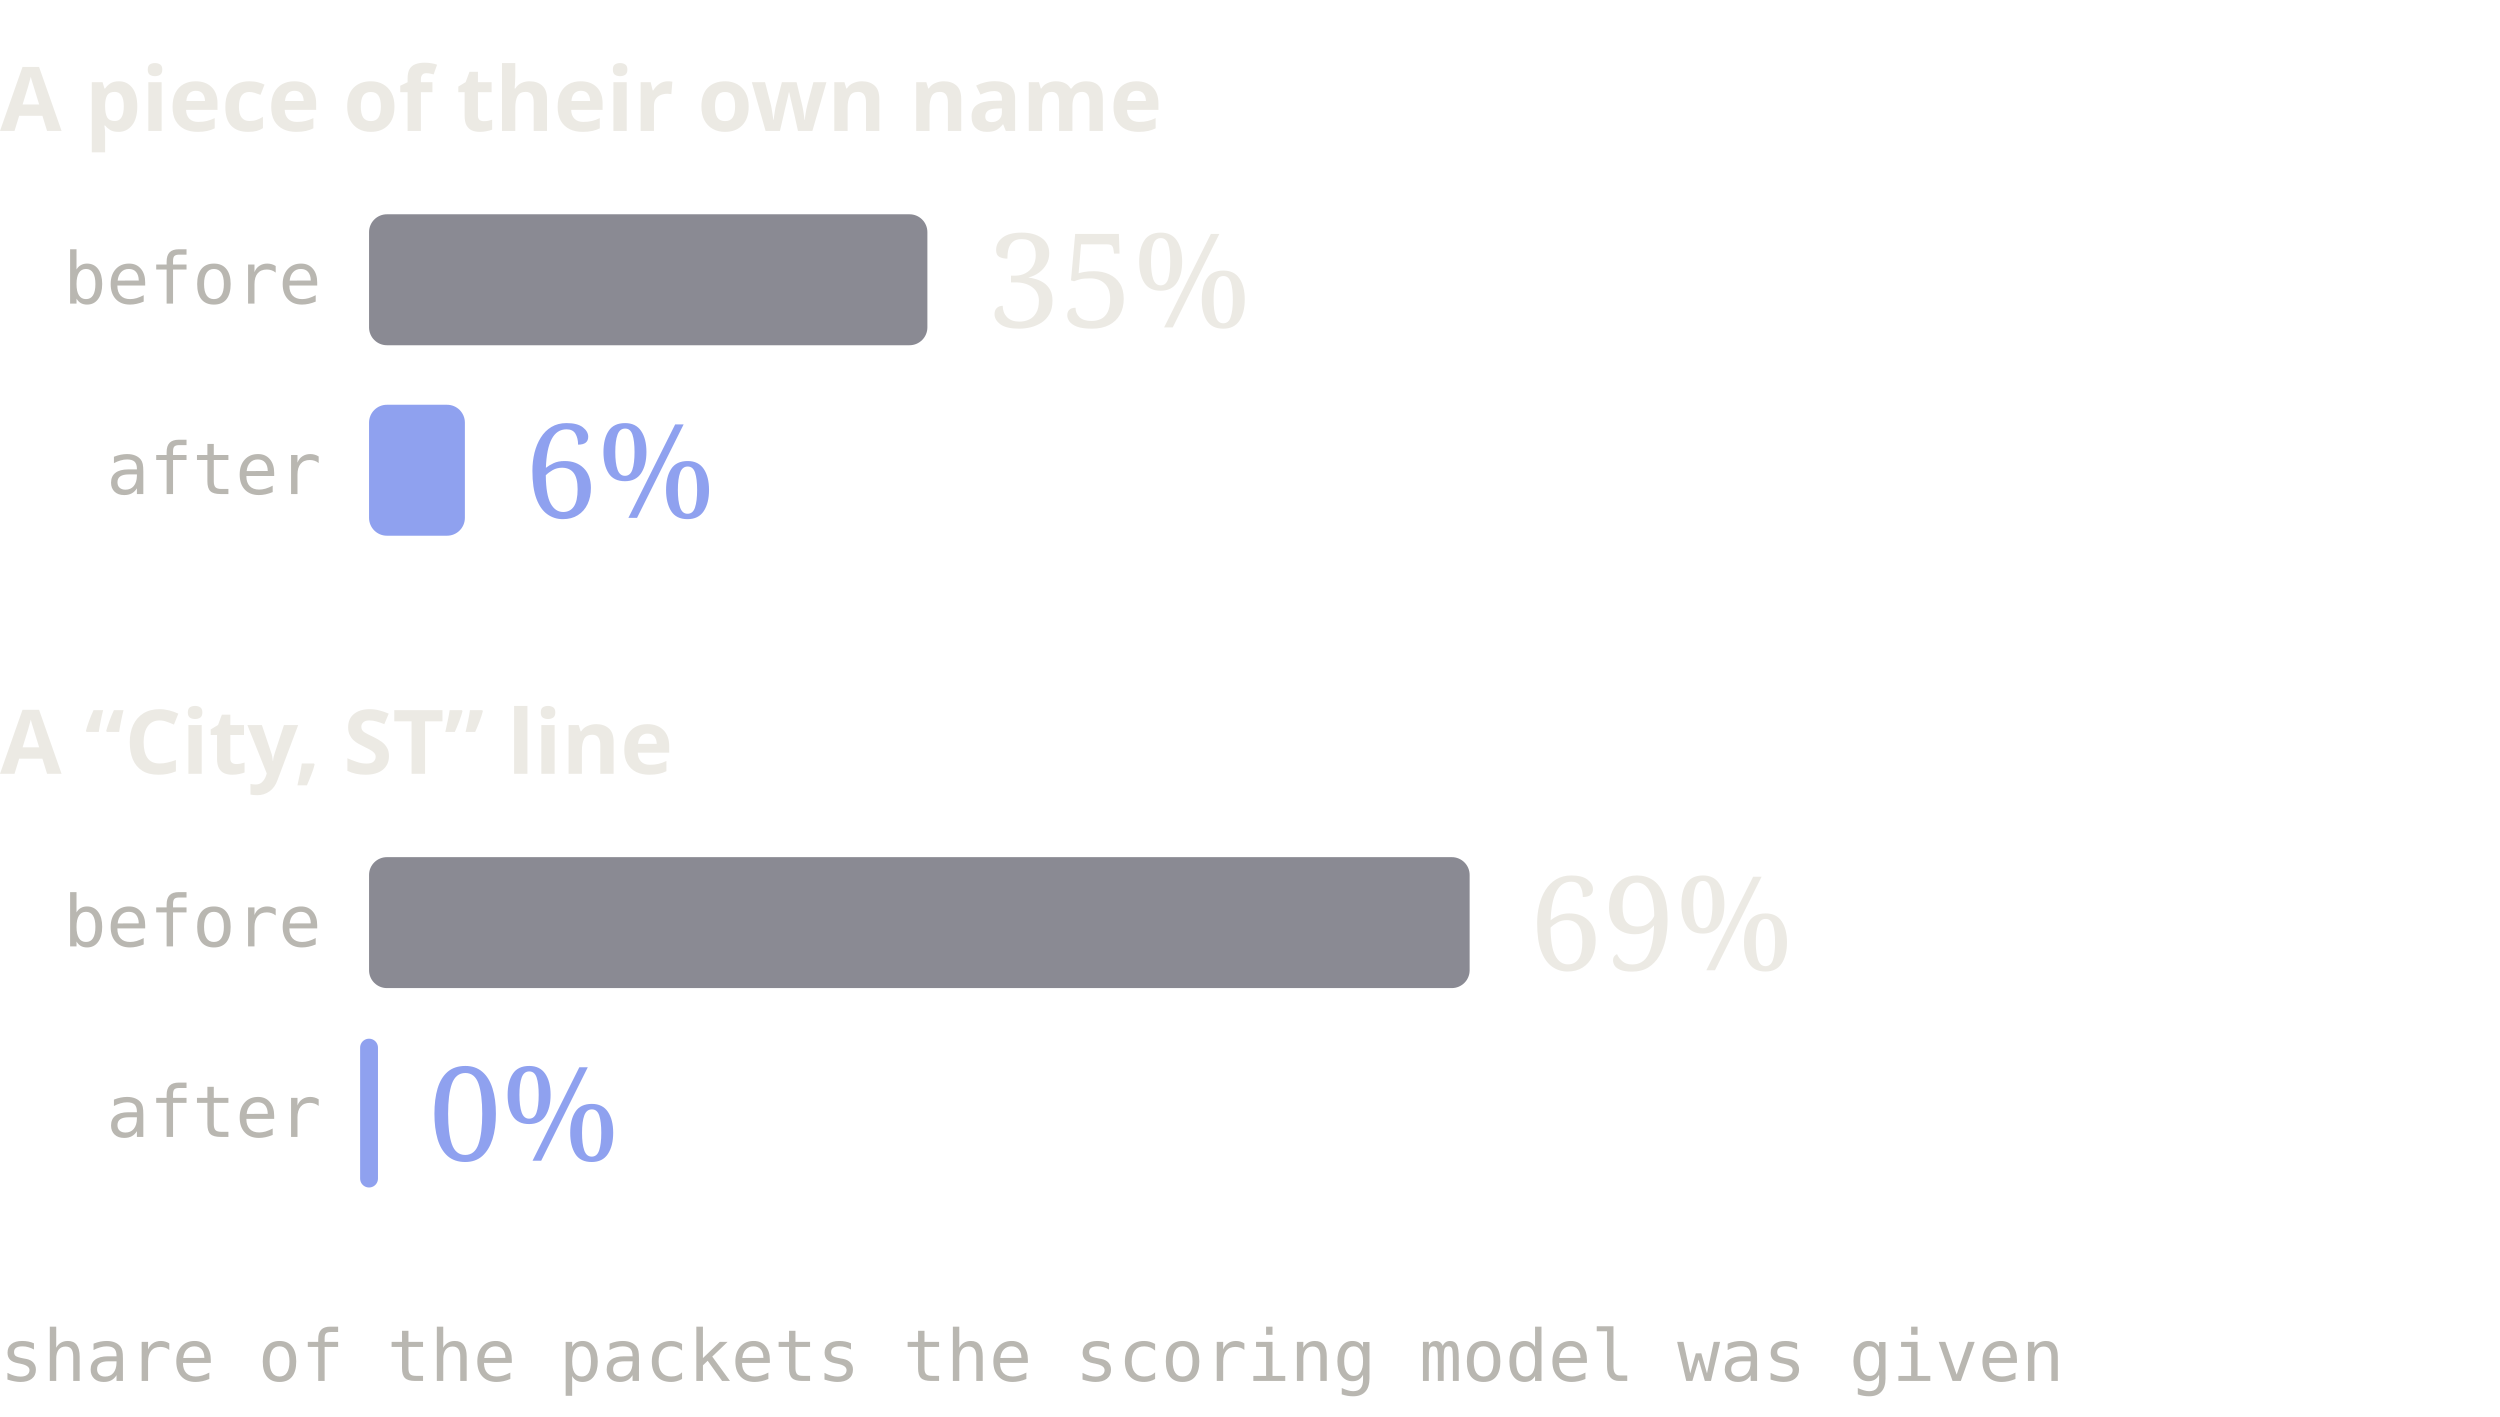
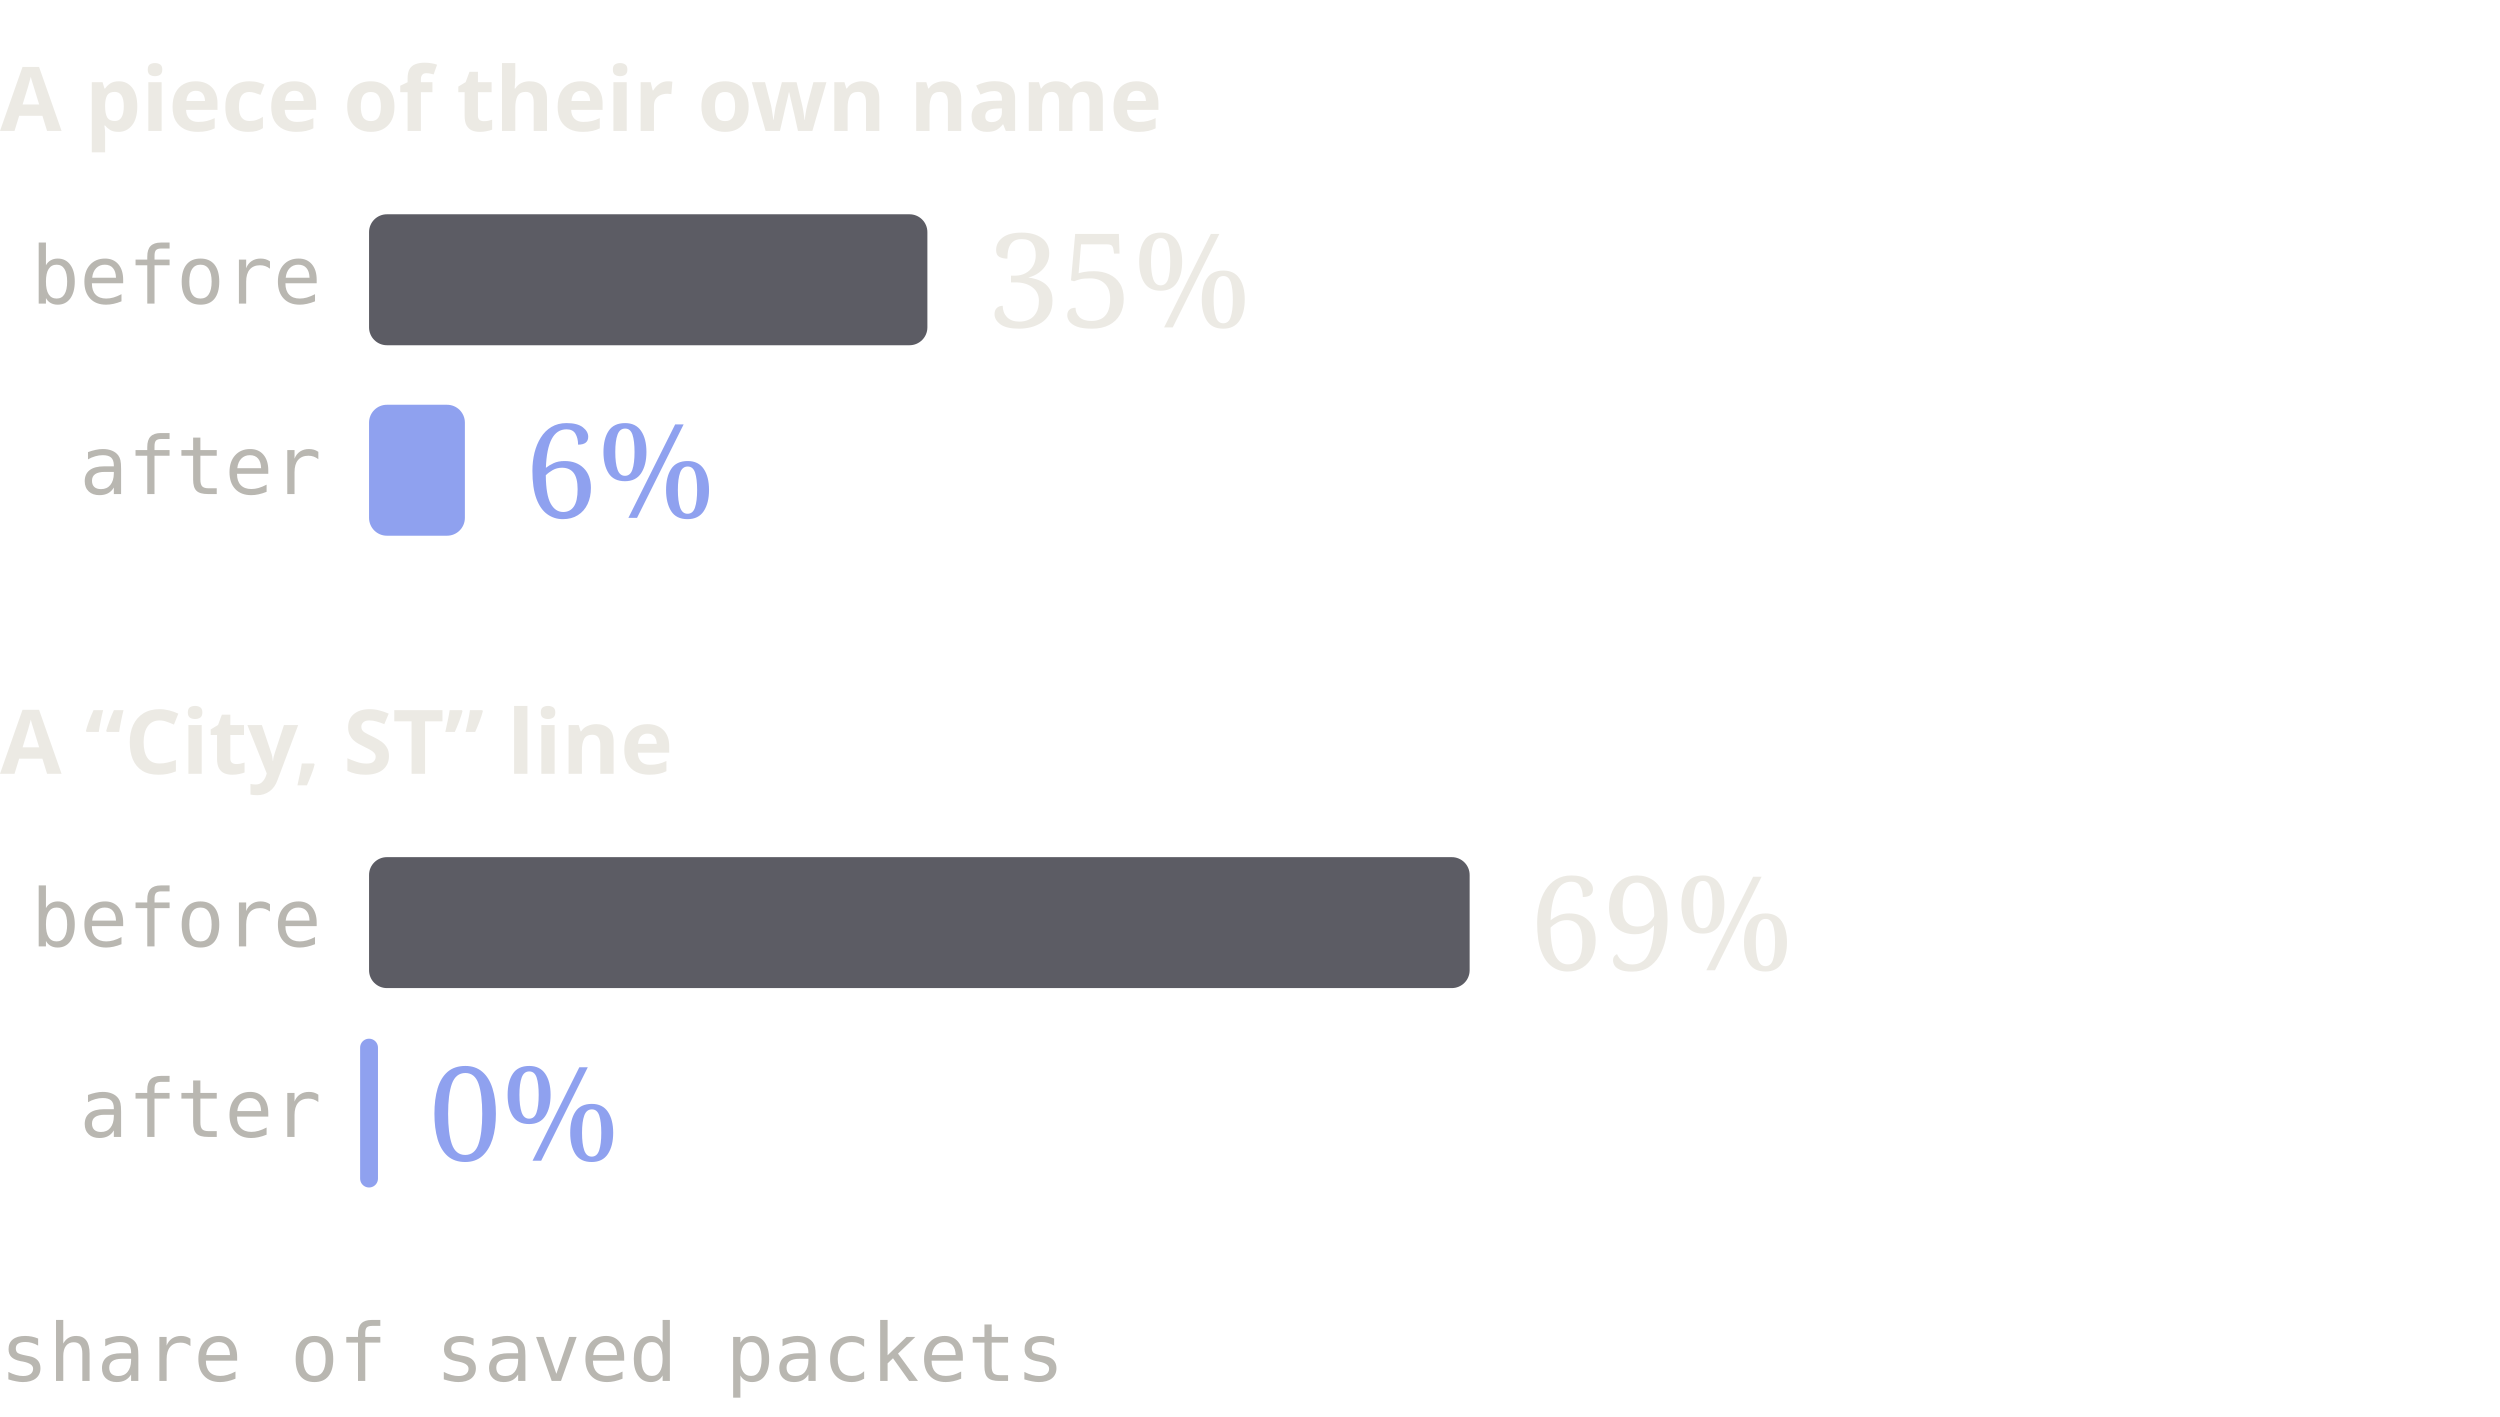
<svg xmlns="http://www.w3.org/2000/svg" width="420" height="238" viewBox="0 0 420 238">
  <g font-family="'Inter Variable', system-ui, sans-serif" font-size="15" fill="#eceae4">
    <text x="0" y="22" font-size="15" font-weight="600">A piece of their own name</text>
-     <text x="54" y="51" font-size="12" text-anchor="end" fill="#b9b7b1" font-family="'Geist Mono Variable', ui-monospace, monospace">before</text>
-     <rect x="62" y="36" width="93.8" height="22" rx="3" fill="#8a8a93" />
+     <text x="54" y="51" font-size="13.5" text-anchor="end" fill="#b9b7b1" font-family="'Geist Mono Variable', ui-monospace, monospace">before</text>
+     <rect x="62" y="36" width="93.8" height="22" rx="3" fill="#5c5c64" />
    <text x="165.8" y="55" font-size="22" font-weight="500" font-family="'Fraunces Variable', 'Iowan Old Style', Georgia, serif">35%</text>
-     <text x="54" y="83" font-size="12" text-anchor="end" fill="#b9b7b1" font-family="'Geist Mono Variable', ui-monospace, monospace">after</text>
+     <text x="54" y="83" font-size="13.5" text-anchor="end" fill="#b9b7b1" font-family="'Geist Mono Variable', ui-monospace, monospace">after</text>
    <rect x="62" y="68" width="16.1" height="22" rx="3" fill="#8fa1ef" />
    <text x="88.1" y="87" font-size="22" font-weight="500" fill="#8fa1ef" font-family="'Fraunces Variable', 'Iowan Old Style', Georgia, serif">6%</text>
    <text x="0" y="130" font-size="15" font-weight="600">A “City, ST” line</text>
-     <text x="54" y="159" font-size="12" text-anchor="end" fill="#b9b7b1" font-family="'Geist Mono Variable', ui-monospace, monospace">before</text>
-     <rect x="62" y="144" width="184.9" height="22" rx="3" fill="#8a8a93" />
+     <text x="54" y="159" font-size="13.5" text-anchor="end" fill="#b9b7b1" font-family="'Geist Mono Variable', ui-monospace, monospace">before</text>
+     <rect x="62" y="144" width="184.9" height="22" rx="3" fill="#5c5c64" />
    <text x="256.9" y="163" font-size="22" font-weight="500" font-family="'Fraunces Variable', 'Iowan Old Style', Georgia, serif">69%</text>
-     <text x="54" y="191" font-size="12" text-anchor="end" fill="#b9b7b1" font-family="'Geist Mono Variable', ui-monospace, monospace">after</text>
+     <text x="54" y="191" font-size="13.5" text-anchor="end" fill="#b9b7b1" font-family="'Geist Mono Variable', ui-monospace, monospace">after</text>
    <path d="M62 176 L62 198" fill="none" stroke="#8fa1ef" stroke-width="3" stroke-linecap="round" />
    <text x="72" y="195" font-size="22" font-weight="500" fill="#8fa1ef" font-family="'Fraunces Variable', 'Iowan Old Style', Georgia, serif">0%</text>
-     <text x="0" y="232" font-size="12" fill="#b9b7b1" font-family="'Geist Mono Variable', ui-monospace, monospace">share of the packets the scoring model was given</text>
+     <text x="0" y="232" font-size="13.5" fill="#b9b7b1" font-family="'Geist Mono Variable', ui-monospace, monospace">share of saved packets</text>
  </g>
</svg>
